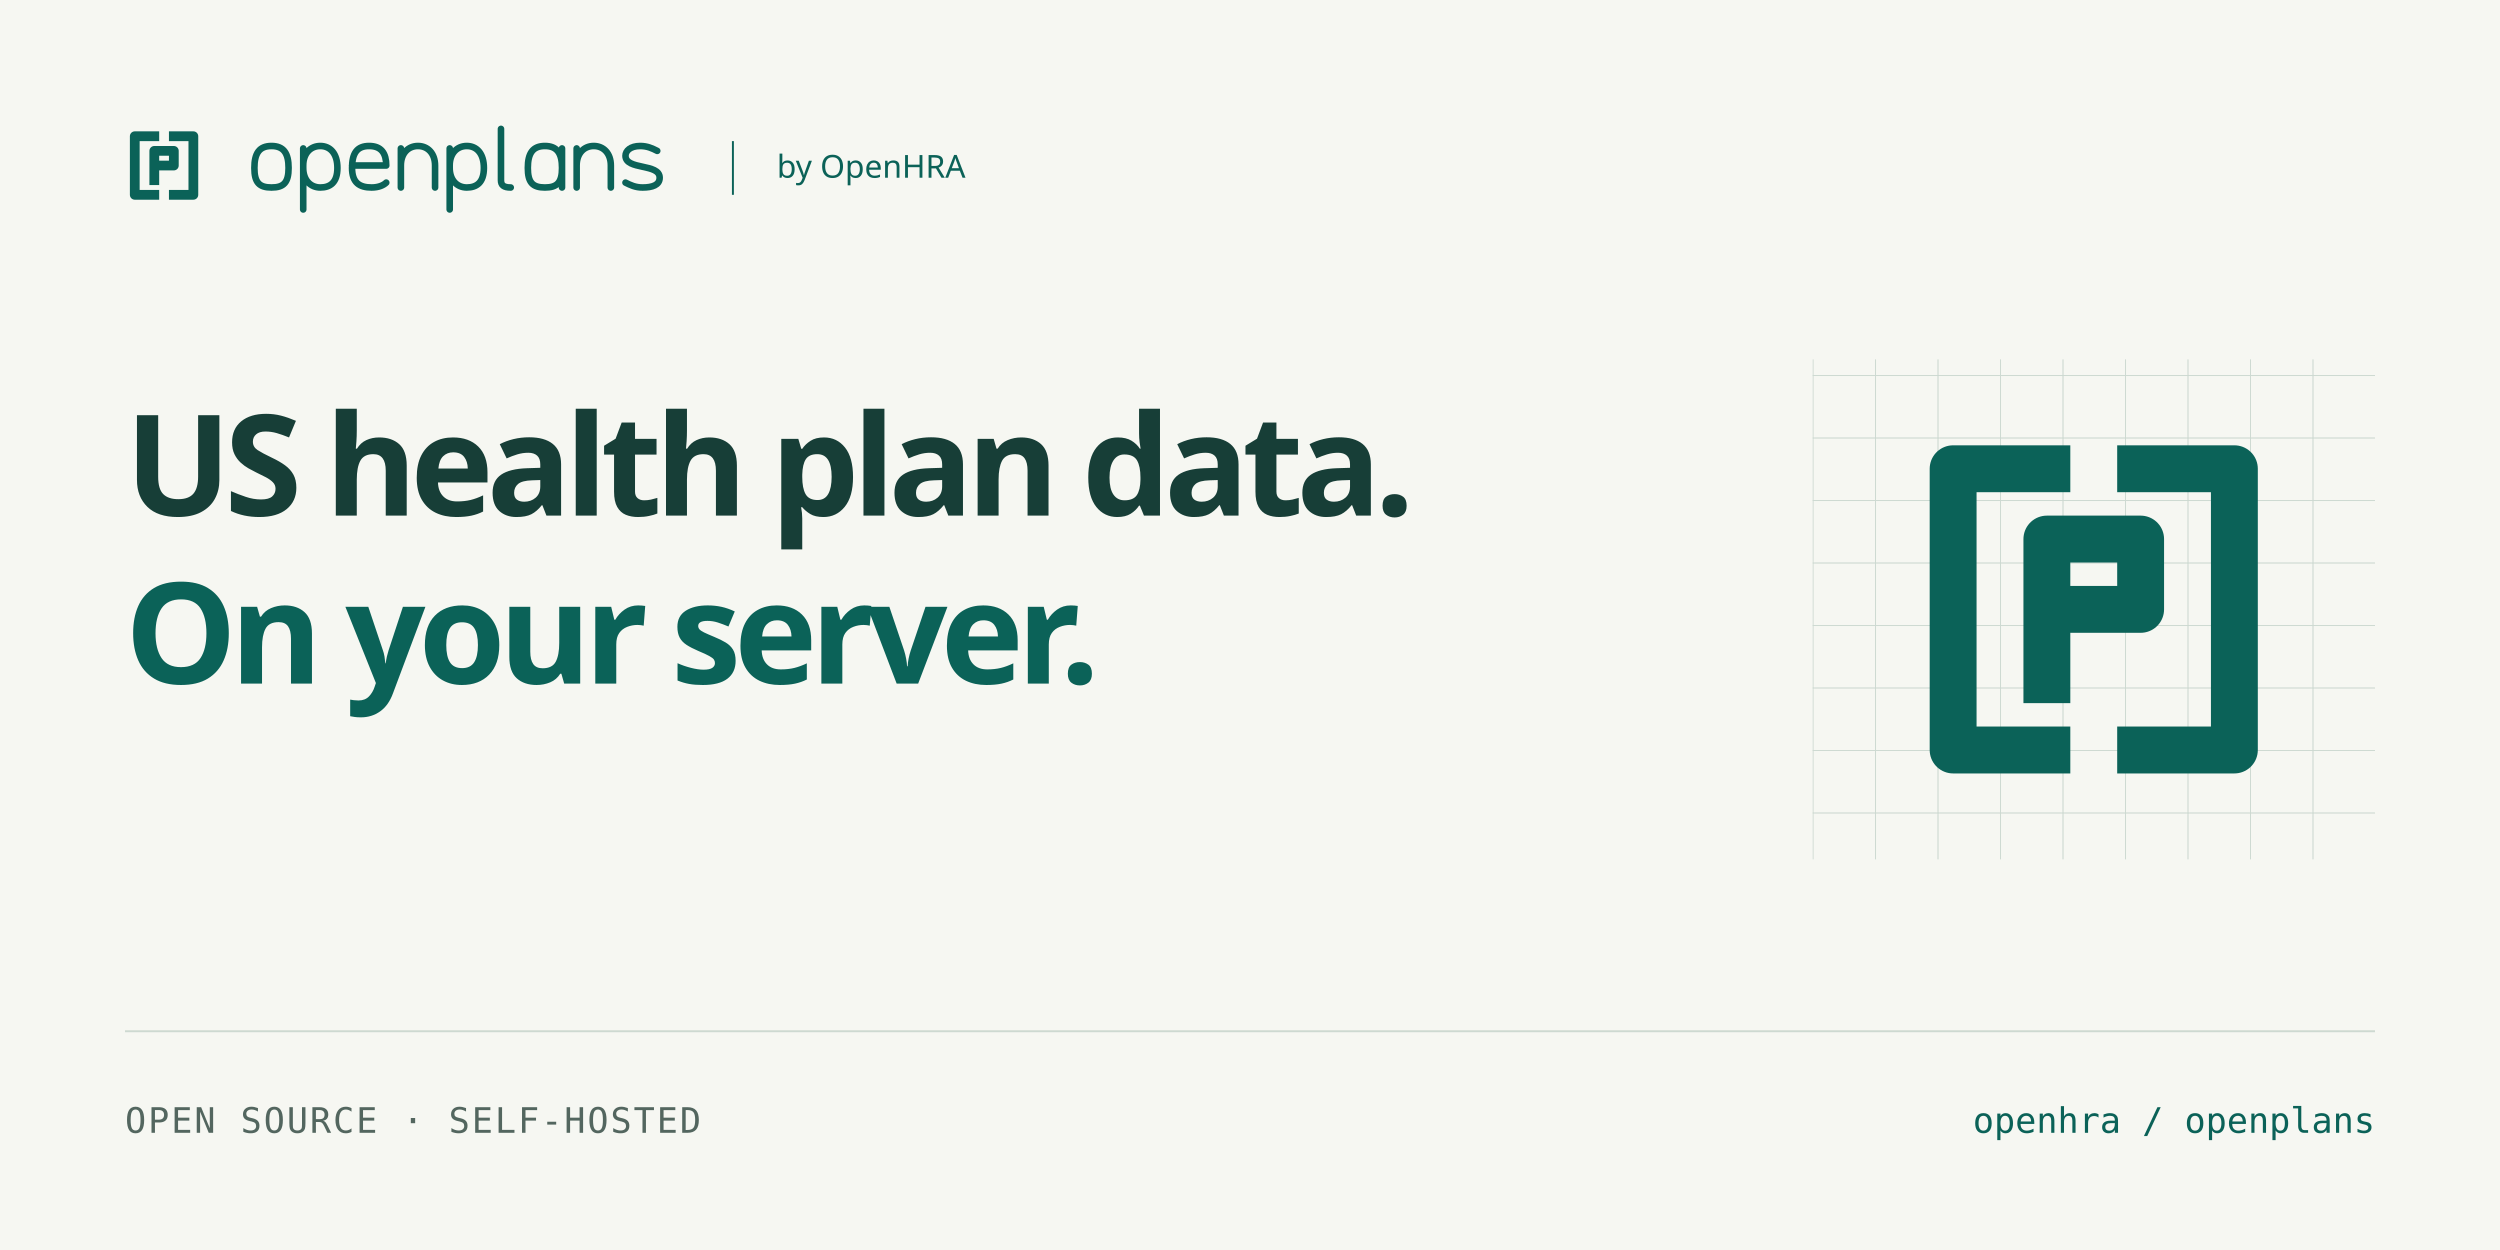
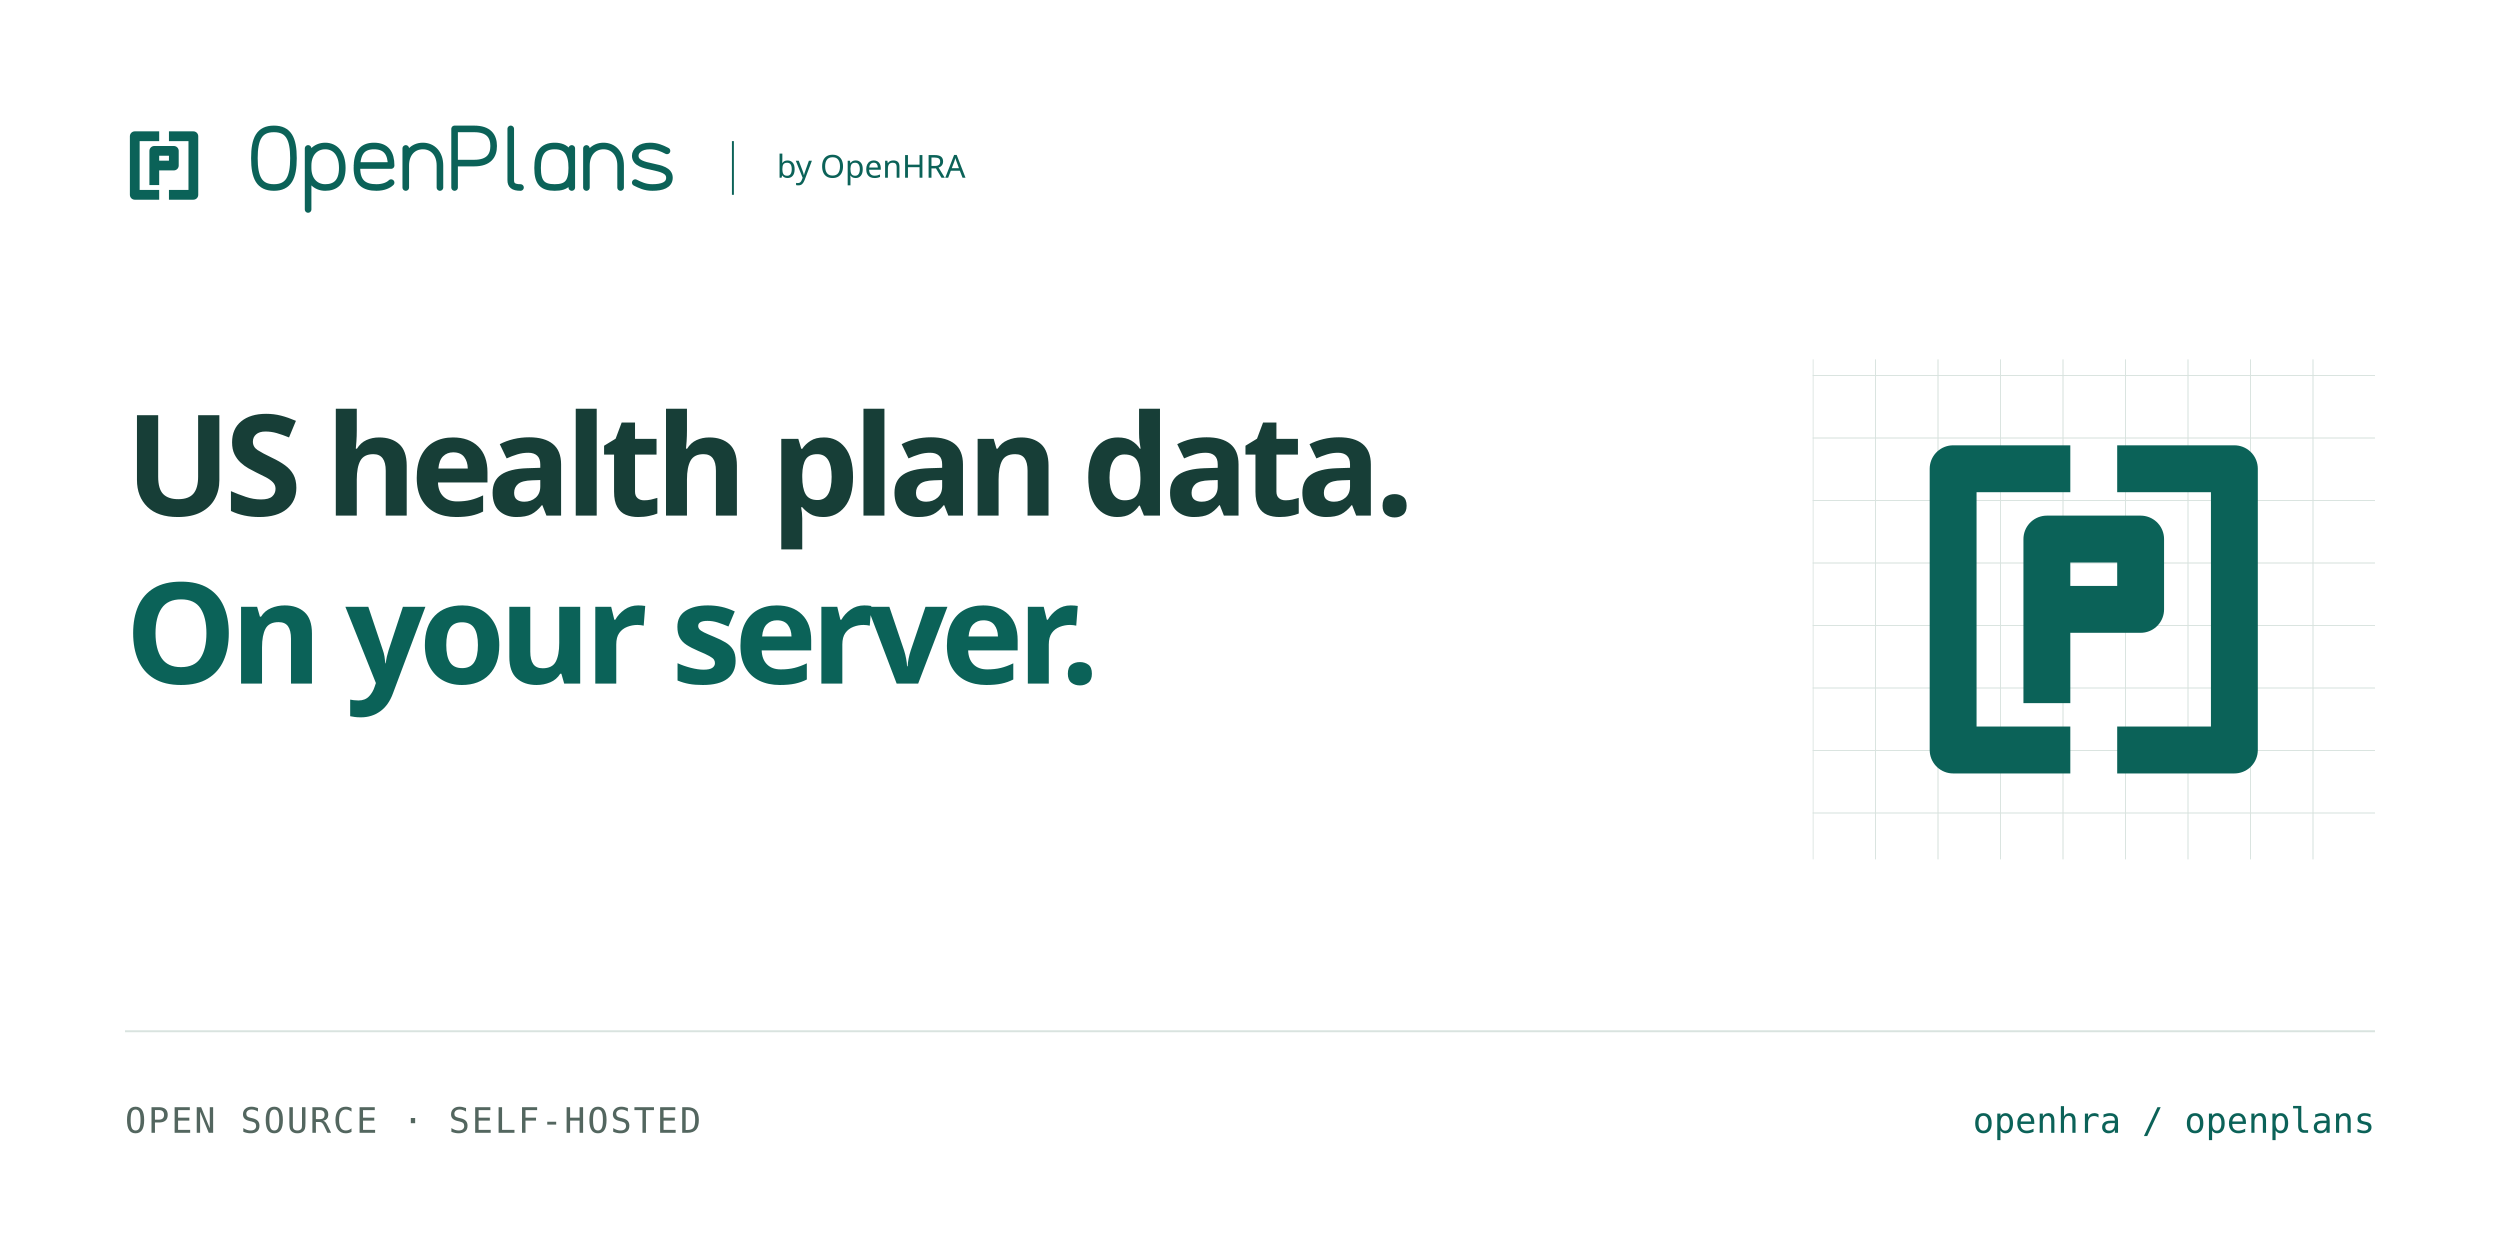
<svg xmlns="http://www.w3.org/2000/svg" width="1280" height="640" viewBox="0 0 1280 640" role="img" aria-labelledby="title desc">
  <defs>
    <pattern id="grid" width="32" height="32" patternUnits="userSpaceOnUse">
-       <path d="M32 0H0V32" fill="none" stroke="#cdd9d1" />
+       <path d="M32 0H0V32" fill="none" stroke="#d9e3df" />
    </pattern>
  </defs>
-   <rect width="1280" height="640" fill="#f6f7f2" />
+   <rect width="1280" height="640" fill="#ffffff" />
  <g transform="translate(64 56) scale(1.25)" color="#0b6258">
    <g transform="translate(0 7)">
      <g fill="none" stroke="currentColor" stroke-width="4" stroke-linecap="square" stroke-linejoin="round">
        <path d="M12 4H4v24h8M20 4h8v24h-8" />
        <path d="M12 22V10h8v6h-8" />
      </g>
    </g>
    <g fill="none" stroke="currentColor" stroke-width="2.7" stroke-linecap="round" stroke-linejoin="round">
-       <path d="M9 10c-5 0-7 3-7 9s2 8 7 8 7-2 7-8-2-9-7-9Z" transform="translate(51 5) scale(1)" />
-       <path d="M2 11v25M2 18c0-5 3-8 7-8s7 3 7 9-3 8-7 8-7-3-7-8" transform="translate(71 5) scale(1)" />
-       <path d="M2 18h14c0-5-2-8-7-8s-7 3-7 9 3 8 8 8c3 0 5-1 6-2" transform="translate(91 5) scale(1)" />
-       <path d="M2 27V11M2 18c0-5 3-8 7-8s7 3 7 8v9" transform="translate(111 5) scale(1)" />
-       <path d="M2 11v25M2 18c0-5 3-8 7-8s7 3 7 9-3 8-7 8-7-3-7-8" transform="translate(131 5) scale(1)" />
-       <path d="M3 3v21c0 2 1 3 4 3" transform="translate(151 5) scale(1)" />
-       <path d="M16 11v16M16 19c0-6-2-9-7-9s-7 3-7 9 2 8 7 8 7-2 7-8" transform="translate(163 5) scale(1)" />
-       <path d="M2 27V11M2 18c0-5 3-8 7-8s7 3 7 8v9" transform="translate(183 5) scale(1)" />
-       <path d="M15 12c-2-1-4-2-7-2-4 0-6 2-6 4 0 6 14 3 14 9 0 3-3 4-7 4-3 0-5-1-7-2" transform="translate(203 5) scale(1)" />
+       <path d="M10 3C4 3 2 7 2 15s2 12 8 12 8-4 8-12S16 3 10 3Z" transform="translate(51 5) scale(1)" />
+       <path d="M2 11v25M2 18c0-5 3-8 7-8s7 3 7 9-3 8-7 8-7-3-7-8" transform="translate(73 5) scale(1)" />
+       <path d="M2 18h14c0-5-2-8-7-8s-7 3-7 9 3 8 8 8c3 0 5-1 6-2" transform="translate(93 5) scale(1)" />
+       <path d="M2 27V11M2 18c0-5 3-8 7-8s7 3 7 8v9" transform="translate(113 5) scale(1)" />
+       <path d="M2 27V3h8c6 0 8 3 8 7s-2 7-8 7H2" transform="translate(133 5) scale(1)" />
+       <path d="M3 3v21c0 2 1 3 4 3" transform="translate(155 5) scale(1)" />
+       <path d="M16 11v16M16 19c0-6-2-9-7-9s-7 3-7 9 2 8 7 8 7-2 7-8" transform="translate(167 5) scale(1)" />
+       <path d="M2 27V11M2 18c0-5 3-8 7-8s7 3 7 8v9" transform="translate(187 5) scale(1)" />
+       <path d="M15 12c-2-1-4-2-7-2-4 0-6 2-6 4 0 6 14 3 14 9 0 3-3 4-7 4-3 0-5-1-7-2" transform="translate(207 5) scale(1)" />
    </g>
    <path d="M249 13v22" stroke="currentColor" stroke-width=".8" />
    <text x="267" y="28" fill="currentColor" font-family="system-ui, sans-serif" font-size="13">by OpenHRA</text>
  </g>
  <text x="64" y="264" fill="#173e37" font-family="system-ui, sans-serif" font-size="72" font-weight="550" letter-spacing="-3.5">US health plan data.</text>
  <text x="64" y="350" fill="#0b6258" font-family="system-ui, sans-serif" font-size="72" font-weight="550" letter-spacing="-3.5">On your server.</text>
  <rect x="928" y="184" width="288" height="256" fill="url(#grid)" />
  <g transform="translate(976 216) scale(6)" color="#0b6258">
    <g fill="none" stroke="currentColor" stroke-width="4" stroke-linecap="square" stroke-linejoin="round">
      <path d="M12 4H4v24h8M20 4h8v24h-8" />
      <path d="M12 22V10h8v6h-8" />
    </g>
  </g>
-   <path d="M64 528H1216" stroke="#cdd9d1" />
+   <path d="M64 528H1216" stroke="#d9e3df" />
  <text x="64" y="580" fill="#53665f" font-family="ui-monospace, monospace" font-size="18" letter-spacing="1">OPEN SOURCE · SELF-HOSTED</text>
  <text x="1216" y="580" text-anchor="end" fill="#0b6258" font-family="ui-monospace, monospace" font-size="18">openhra / openplans</text>
</svg>
